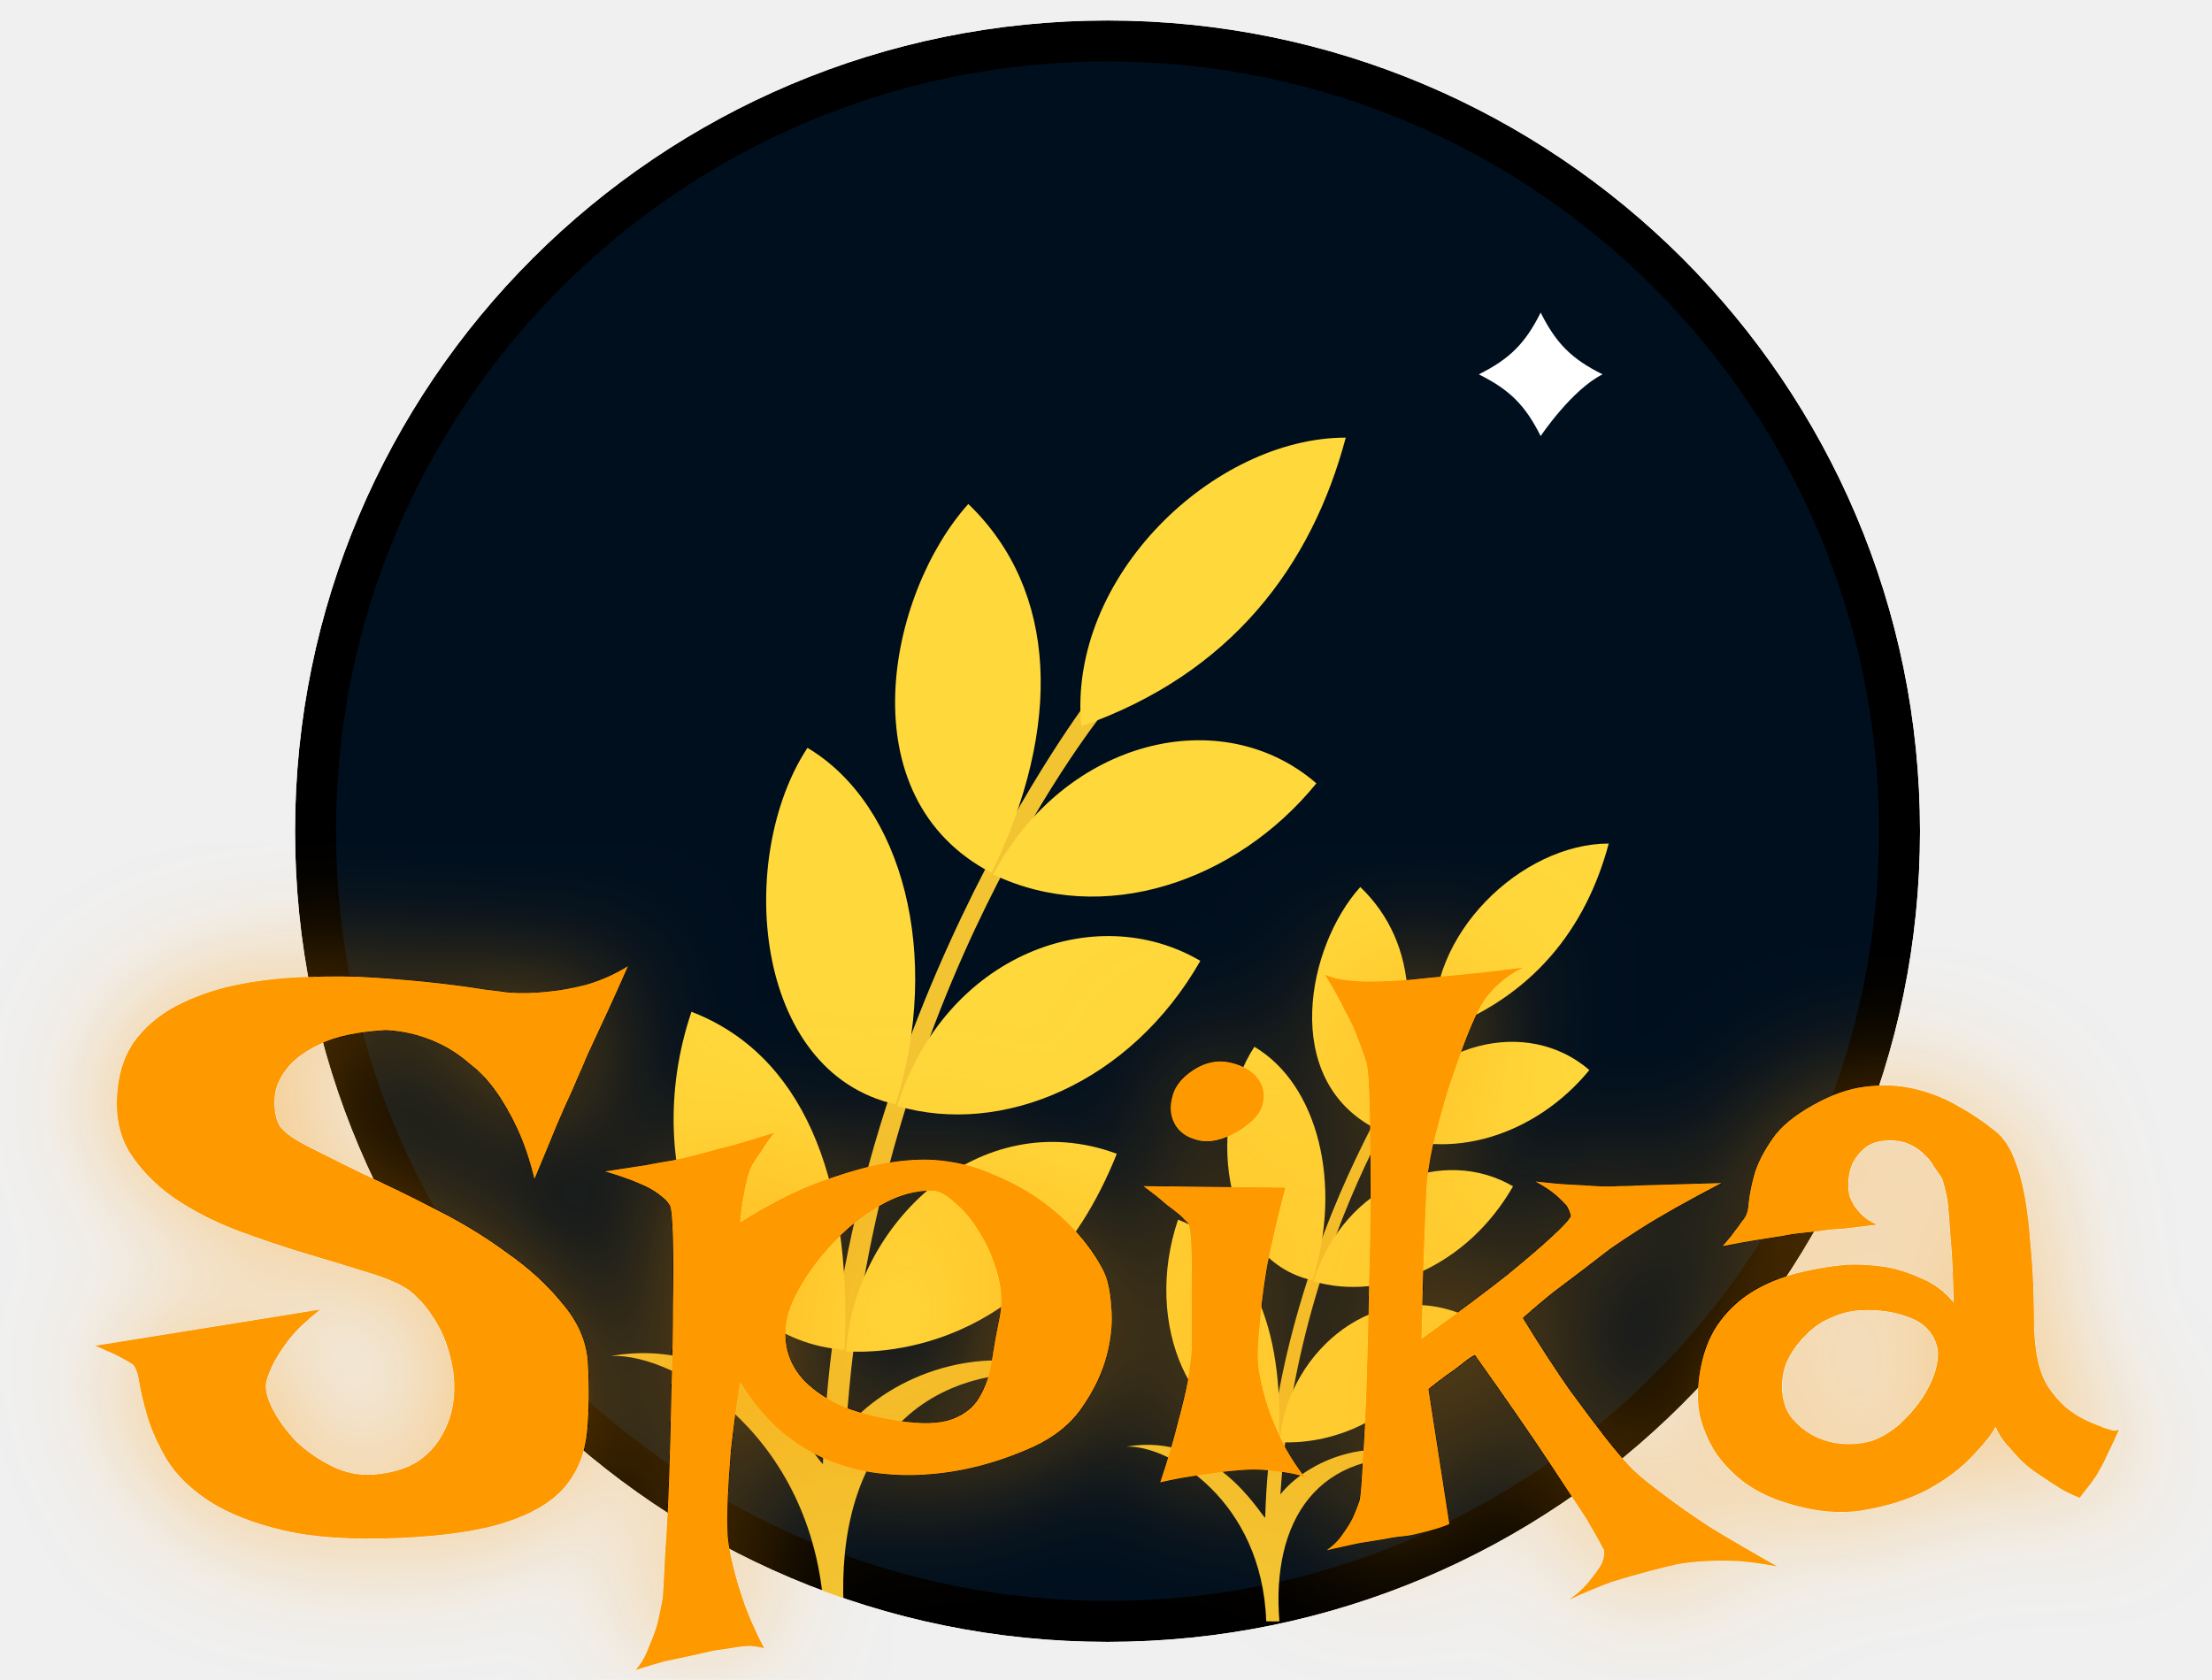
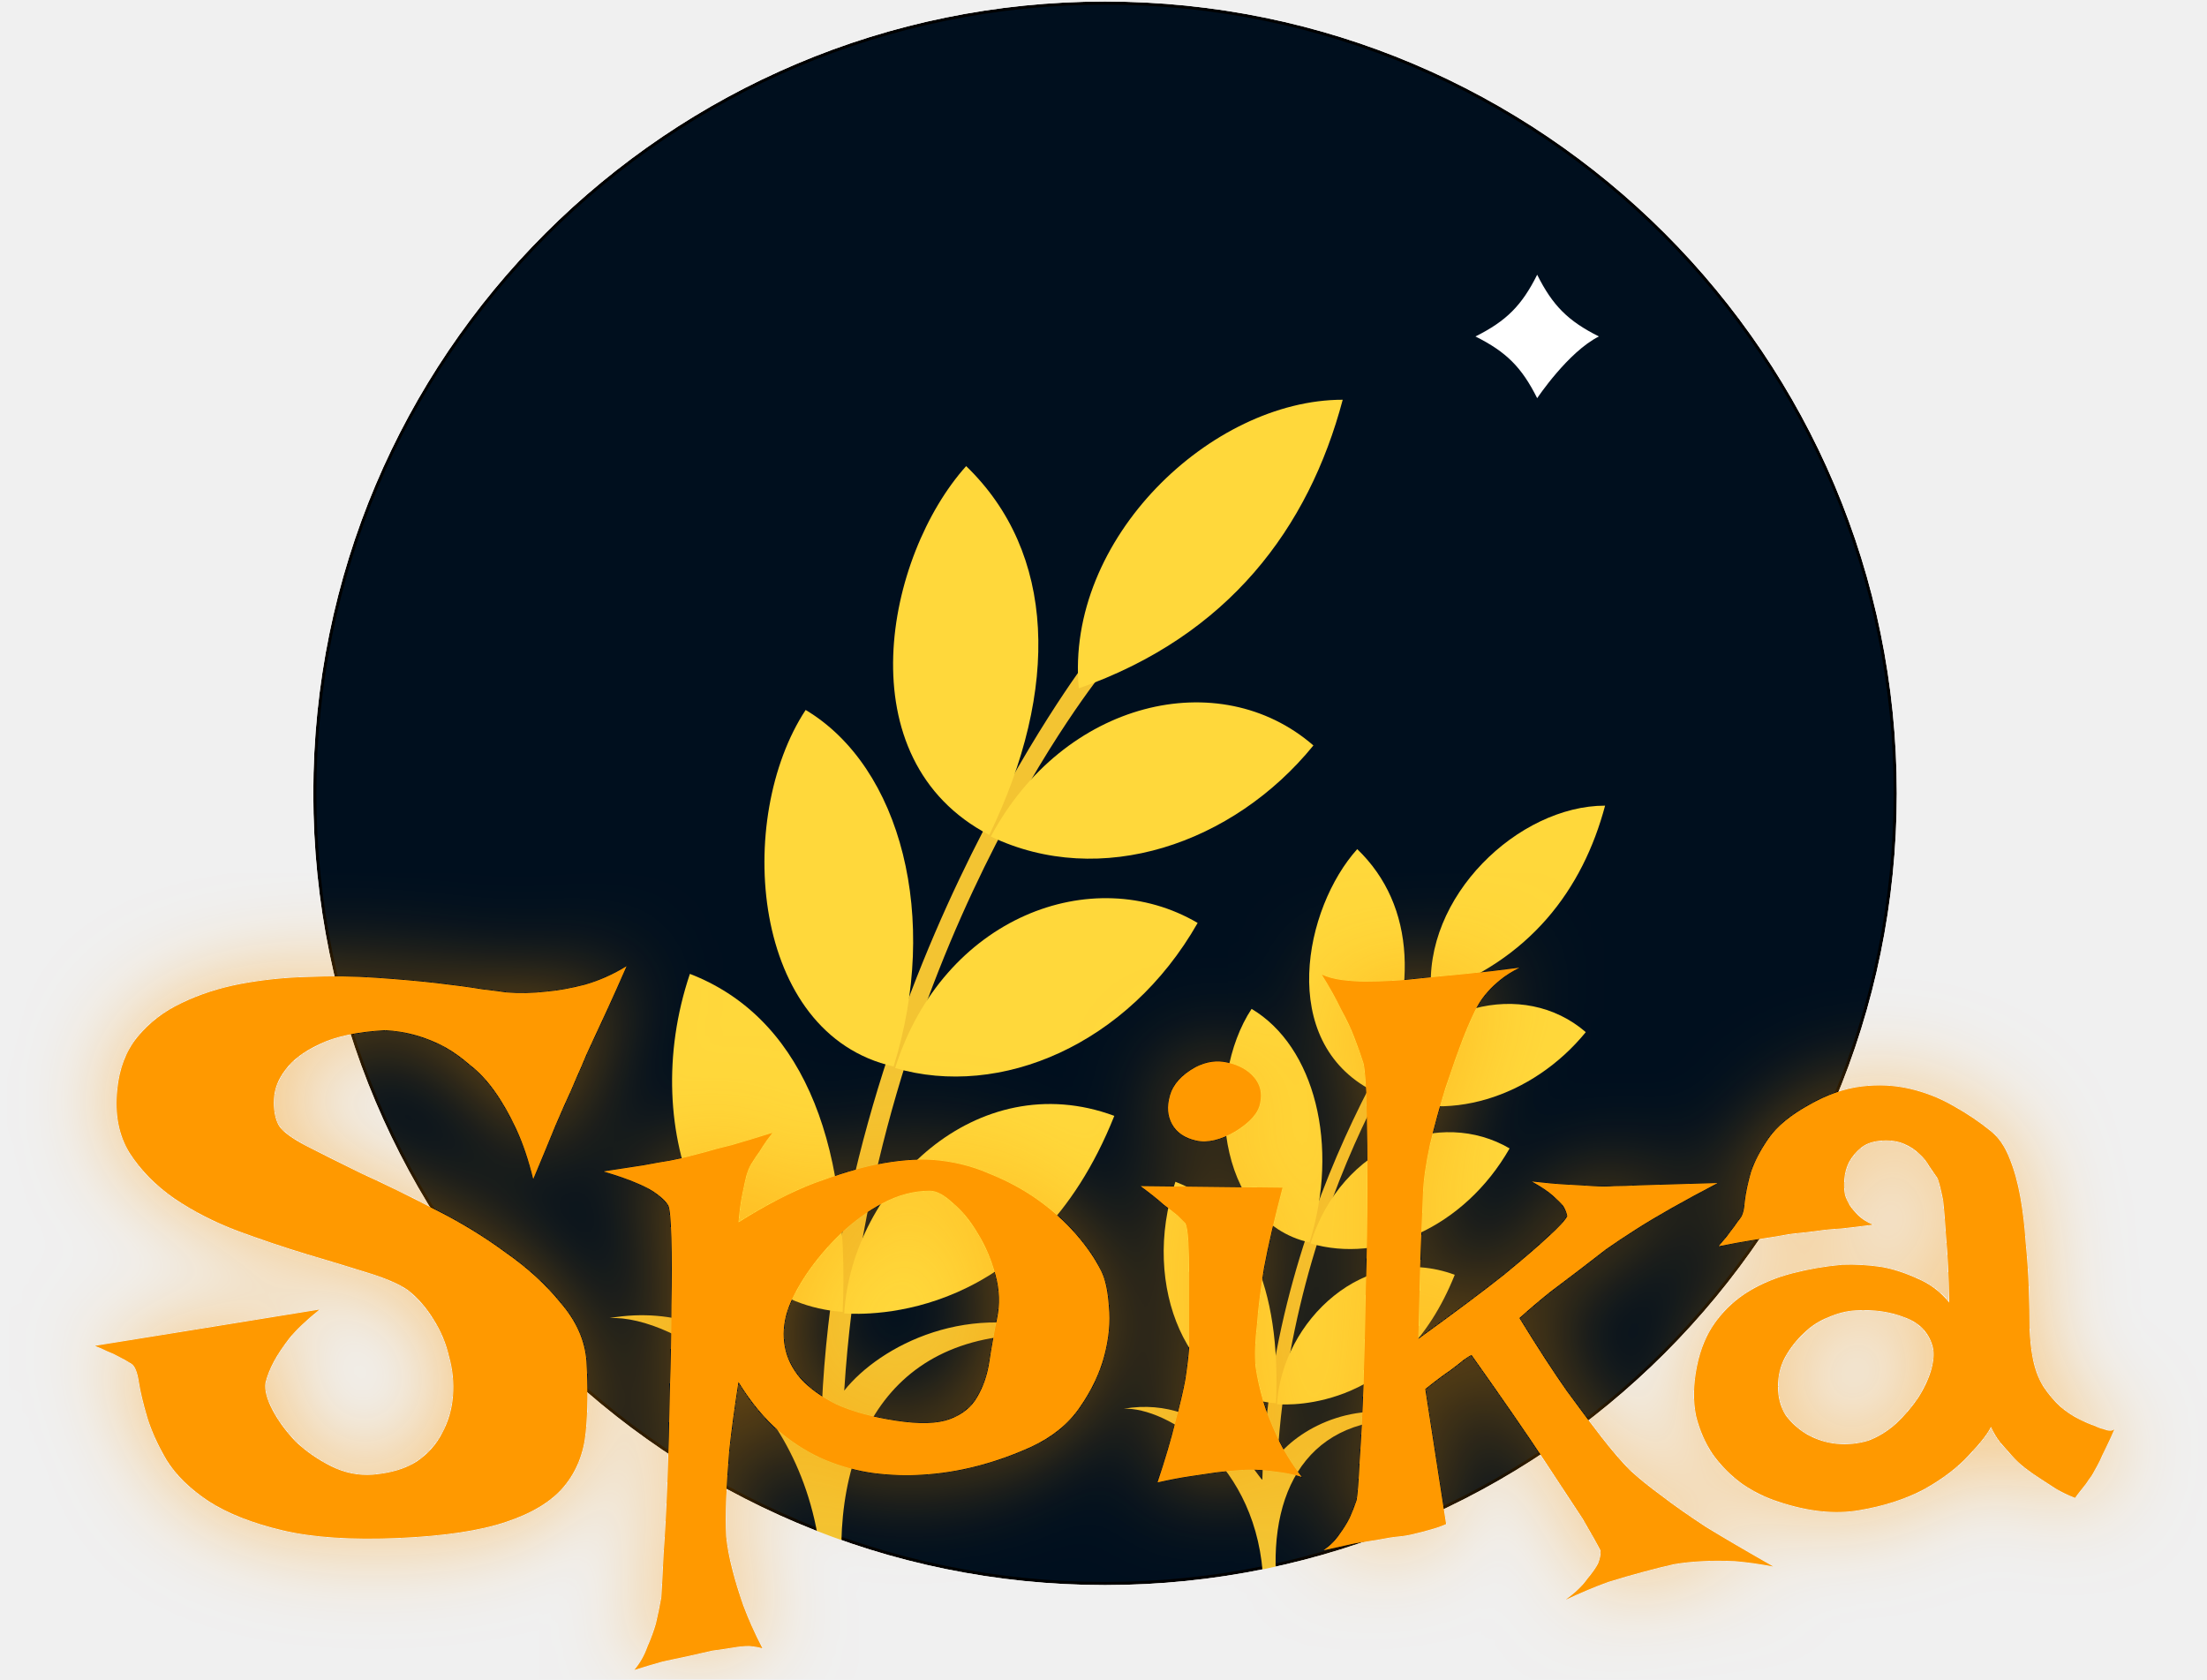
- <svg xmlns="http://www.w3.org/2000/svg" width="54" height="41" viewBox="0 0 54 41" fill="none">
-   <g clip-path="url(#clip0_138_499)">
-     <mask id="mask0_138_499" style="mask-type:alpha" maskUnits="userSpaceOnUse" x="7" y="0" width="40" height="41">
-       <path d="M46.372 20.294C46.372 9.638 37.716 1 27.038 1C16.36 1 7.703 9.638 7.703 20.294C7.703 30.95 16.36 39.588 27.038 39.588C37.716 39.588 46.372 30.95 46.372 20.294Z" fill="#000F1E" stroke="black" />
+ <svg xmlns="http://www.w3.org/2000/svg" width="715" height="544" viewBox="0 0 715 544" fill="none">
+   <g clip-path="url(#clip0_138_167)">
+     <mask id="mask0_138_167" style="mask-type:alpha" maskUnits="userSpaceOnUse" x="101" y="0" width="514" height="514">
+       <path d="M614 257C614 115.615 499.385 1 358 1C216.615 1 102 115.615 102 257C102 398.385 216.615 513 358 513C499.385 513 614 398.385 614 257Z" fill="#000F1E" stroke="black" />
    </mask>
-     <g mask="url(#mask0_138_499)">
-       <path d="M46.372 20.294C46.372 9.638 37.716 1 27.038 1C16.36 1 7.703 9.638 7.703 20.294C7.703 30.95 16.36 39.588 27.038 39.588C37.716 39.588 46.372 30.95 46.372 20.294Z" fill="#000F1E" stroke="black" />
-       <path d="M14.916 33.107C16.502 33.031 19.976 35.104 20.127 39.588C20.128 39.595 20.619 39.601 20.618 39.588C20.316 35.895 22.015 33.107 26.169 33.559C23.752 32.617 21.524 33.785 20.656 34.878C21.336 24.213 27 17.317 27 17.317L26.622 17.016C26.622 17.016 20.392 25.118 20.09 35.745C19.901 35.631 18.201 32.541 14.916 33.107Z" fill="#F3C432" />
-       <path d="M27.264 28.17C25.263 33.182 21.222 33.031 20.656 32.994C20.842 29.904 23.904 26.927 27.264 28.17Z" fill="#FFD83B" />
-       <path d="M16.88 24.703C19.523 25.721 20.812 28.632 20.618 32.956C17.371 32.73 15.558 28.622 16.88 24.703Z" fill="#FFD83B" />
-       <path d="M19.712 18.259C22.053 19.654 22.997 23.346 21.864 26.964C18.352 26.173 17.975 20.897 19.712 18.259Z" fill="#FFD83B" />
-       <path d="M29.303 23.46C27.604 26.437 24.47 27.756 21.902 27.002C23.073 23.309 26.736 21.952 29.303 23.46Z" fill="#FFD83B" />
-       <path d="M23.639 12.305C21.675 14.491 20.656 19.465 24.206 21.312C25.943 17.732 25.829 14.415 23.639 12.305Z" fill="#FFD83B" />
-       <path d="M32.136 19.126C30.172 21.538 26.924 22.631 24.243 21.349C26.018 18.033 29.832 17.129 32.136 19.126Z" fill="#FFD83B" />
-       <path d="M32.853 10.685C29.643 10.685 26.056 14.076 26.396 17.732C30.059 16.45 32.022 13.812 32.853 10.685Z" fill="#FFD83B" />
-       <path d="M27.491 35.321C28.532 35.272 30.812 36.635 30.911 39.583C30.911 39.588 31.234 39.592 31.233 39.583C31.035 37.155 32.15 35.321 34.876 35.619C33.29 34.999 31.828 35.767 31.258 36.486C31.704 29.474 35.421 24.939 35.421 24.939L35.173 24.741C35.173 24.741 31.084 30.068 30.886 37.056C30.762 36.981 29.647 34.95 27.491 35.321Z" fill="#F3C432" />
-       <path d="M35.594 32.051C34.277 35.334 31.618 35.235 31.245 35.211C31.367 33.186 33.382 31.236 35.594 32.051Z" fill="#FFD83B" />
-       <path d="M28.759 29.779C30.499 30.446 31.348 32.353 31.22 35.186C29.082 35.038 27.889 32.347 28.759 29.779Z" fill="#FFD83B" />
-       <path d="M30.623 25.558C32.164 26.471 32.786 28.891 32.04 31.261C29.729 30.742 29.48 27.286 30.623 25.558Z" fill="#FFD83B" />
-       <path d="M36.937 28.965C35.818 30.915 33.755 31.779 32.065 31.285C32.836 28.866 35.246 27.977 36.937 28.965Z" fill="#FFD83B" />
-       <path d="M33.208 21.657C31.916 23.089 31.245 26.348 33.581 27.558C34.724 25.212 34.65 23.04 33.208 21.657Z" fill="#FFD83B" />
-       <path d="M38.8 26.126C37.508 27.706 35.371 28.422 33.606 27.582C34.774 25.41 37.284 24.817 38.8 26.126Z" fill="#FFD83B" />
-       <path d="M39.273 20.596C37.16 20.596 34.799 22.817 35.023 25.212C37.434 24.373 38.726 22.645 39.273 20.596Z" fill="#FFD83B" />
-       <path d="M39.122 9.14C38.366 8.763 37.989 8.386 37.611 7.632C37.234 8.386 36.856 8.763 36.101 9.14C36.856 9.517 37.234 9.893 37.611 10.647C37.611 10.647 38.366 9.517 39.122 9.14Z" fill="white" />
+     <g mask="url(#mask0_138_167)">
+       <path d="M614 257C614 115.615 499.385 1 358 1C216.615 1 102 115.615 102 257C102 398.385 216.615 513 358 513C499.385 513 614 398.385 614 257Z" fill="#000F1E" stroke="black" />
+       <path d="M197.503 427C218.503 426 264.503 453.5 266.503 513C266.506 513.095 273.017 513.172 273.003 513C269.003 464 291.503 427 346.503 433C314.503 420.5 285.003 436 273.503 450.5C282.503 309 357.503 217.5 357.503 217.5L352.503 213.5C352.503 213.5 270.003 321 266.003 462C263.503 460.5 241.003 419.5 197.503 427Z" fill="#F3C432" />
+       <path d="M361.003 361.5C334.503 428 281.003 426 273.503 425.5C275.965 384.5 316.503 345 361.003 361.5Z" fill="#FFD83B" />
+       <path d="M223.503 315.5C258.503 329 275.572 367.632 273.003 425C230.003 422 206.003 367.5 223.503 315.5Z" fill="#FFD83B" />
+       <path d="M261.003 230C292.003 248.5 304.503 297.5 289.503 345.5C243.003 335 238.003 265 261.003 230Z" fill="#FFD83B" />
+       <path d="M388.003 299C365.503 338.5 324.003 356 290.003 346C305.503 297 354.003 279 388.003 299Z" fill="#FFD83B" />
+       <path d="M313.003 151C287.003 180 273.503 246 320.503 270.5C343.503 223 342.003 179 313.003 151Z" fill="#FFD83B" />
+       <path d="M425.503 241.5C399.503 273.5 356.503 288 321.003 271C344.503 227 395.003 215 425.503 241.5Z" fill="#FFD83B" />
+       <path d="M435 129.5C392.5 129.5 345 174.5 349.5 223C398 206 424 171 435 129.5Z" fill="#FFD83B" />
+       <path d="M364 456.385C377.781 455.727 407.969 473.809 409.281 512.933C409.283 512.995 413.556 513.046 413.547 512.933C410.922 480.714 425.688 456.385 461.781 460.33C440.781 452.111 421.422 462.302 413.875 471.837C419.781 378.795 469 318.63 469 318.63L465.719 316C465.719 316 411.578 386.685 408.953 479.398C407.313 478.412 392.547 451.453 364 456.385Z" fill="#F3C432" />
+       <path d="M471.295 412.989C453.853 456.555 418.64 455.245 413.704 454.917C415.324 428.057 442.006 402.18 471.295 412.989Z" fill="#FFD83B" />
+       <path d="M380.795 382.853C403.831 391.698 415.066 417.006 413.375 454.59C385.073 452.624 369.277 416.92 380.795 382.853Z" fill="#FFD83B" />
+       <path d="M405.477 326.84C425.88 338.96 434.108 371.061 424.235 402.507C393.63 395.628 390.339 349.77 405.477 326.84Z" fill="#FFD83B" />
+       <path d="M489.066 372.044C474.257 397.921 446.942 409.386 424.564 402.835C434.766 370.734 466.687 358.941 489.066 372.044Z" fill="#FFD83B" />
+       <path d="M439.702 275.085C422.589 294.084 413.704 337.322 444.638 353.373C459.777 322.254 458.789 293.429 439.702 275.085Z" fill="#FFD83B" />
+       <path d="M513.747 334.374C496.635 355.338 468.333 364.837 444.968 353.7C460.435 324.875 493.673 317.013 513.747 334.374Z" fill="#FFD83B" />
+       <path d="M520 261C492.027 261 460.764 290.481 463.726 322.254C495.647 311.117 512.76 288.188 520 261Z" fill="#FFD83B" />
+       <path d="M518 109C508 104 503 99 498 89C493 99 488 104 478 109C488 114 493 119 498 129C498 129 508 114 518 109Z" fill="white" />
    </g>
-     <g filter="url(#filter0_d_138_499)">
-       <path d="M15.332 23.588C15.155 23.99 14.998 24.342 14.86 24.643C14.721 24.945 14.601 25.202 14.501 25.416C14.387 25.655 14.293 25.868 14.217 26.056C14.155 26.195 14.073 26.383 13.972 26.622C13.871 26.835 13.745 27.118 13.594 27.47C13.456 27.809 13.273 28.248 13.047 28.789C12.934 28.324 12.795 27.916 12.632 27.564C12.468 27.212 12.292 26.904 12.103 26.641C11.914 26.377 11.713 26.163 11.499 26C11.297 25.824 11.096 25.68 10.894 25.567C10.429 25.316 9.938 25.177 9.422 25.152C8.742 25.19 8.207 25.303 7.817 25.491C7.439 25.667 7.162 25.874 6.986 26.113C6.81 26.339 6.715 26.578 6.703 26.829C6.69 27.068 6.722 27.269 6.797 27.432C6.86 27.583 7.08 27.759 7.458 27.96C7.848 28.161 8.314 28.393 8.855 28.657C9.409 28.908 10.001 29.197 10.63 29.523C11.259 29.837 11.838 30.189 12.367 30.579C12.908 30.955 13.362 31.37 13.727 31.822C14.104 32.262 14.312 32.733 14.35 33.235C14.387 33.876 14.381 34.454 14.331 34.969C14.28 35.484 14.104 35.923 13.802 36.288C13.5 36.652 13.028 36.941 12.386 37.154C11.757 37.368 10.882 37.5 9.762 37.55C8.604 37.6 7.653 37.538 6.91 37.362C6.168 37.186 5.564 36.947 5.098 36.646C4.645 36.344 4.305 36.011 4.078 35.647C3.864 35.283 3.707 34.937 3.606 34.611C3.506 34.272 3.436 33.983 3.399 33.744C3.361 33.493 3.298 33.342 3.21 33.292C3.109 33.229 3.008 33.172 2.908 33.122C2.82 33.072 2.725 33.028 2.624 32.99C2.524 32.94 2.423 32.896 2.322 32.858L7.817 31.973C7.502 32.224 7.257 32.456 7.08 32.67C6.917 32.884 6.791 33.072 6.703 33.235C6.602 33.424 6.533 33.6 6.495 33.763C6.47 33.939 6.527 34.159 6.665 34.422C6.803 34.686 6.992 34.944 7.231 35.195C7.483 35.434 7.773 35.635 8.1 35.798C8.427 35.961 8.767 36.03 9.12 36.005C9.56 35.967 9.919 35.861 10.196 35.685C10.473 35.496 10.681 35.264 10.819 34.988C10.97 34.711 11.058 34.41 11.083 34.083C11.108 33.757 11.077 33.436 10.989 33.122C10.913 32.796 10.787 32.494 10.611 32.218C10.435 31.929 10.227 31.69 9.988 31.502C9.774 31.351 9.441 31.207 8.987 31.069C8.547 30.93 8.05 30.78 7.496 30.616C6.955 30.453 6.394 30.265 5.815 30.051C5.249 29.837 4.733 29.574 4.267 29.26C3.814 28.946 3.449 28.575 3.172 28.148C2.908 27.721 2.807 27.206 2.87 26.603C2.92 26.088 3.084 25.661 3.361 25.322C3.65 24.97 4.009 24.694 4.437 24.493C4.878 24.279 5.362 24.122 5.891 24.022C6.432 23.921 6.98 23.865 7.534 23.852C8.1 23.827 8.654 23.833 9.195 23.871C9.749 23.909 10.246 23.953 10.687 24.003C11.127 24.053 11.499 24.103 11.801 24.154C12.115 24.191 12.31 24.216 12.386 24.229C12.713 24.254 13.041 24.248 13.368 24.21C13.657 24.185 13.972 24.128 14.312 24.041C14.664 23.94 15.004 23.789 15.332 23.588ZM14.765 28.6C15.168 28.537 15.495 28.487 15.747 28.45C16.011 28.399 16.225 28.361 16.389 28.336C16.578 28.299 16.722 28.267 16.823 28.242C16.924 28.217 17.069 28.179 17.257 28.129C17.421 28.079 17.635 28.022 17.899 27.96C18.164 27.884 18.497 27.784 18.9 27.658C18.799 27.784 18.718 27.897 18.655 27.997C18.604 28.085 18.554 28.161 18.503 28.223C18.453 28.299 18.409 28.368 18.371 28.431C18.334 28.493 18.296 28.588 18.258 28.713C18.233 28.814 18.201 28.958 18.164 29.147C18.126 29.323 18.094 29.555 18.069 29.844C18.749 29.417 19.372 29.096 19.939 28.883C20.517 28.669 21.021 28.519 21.449 28.431C21.953 28.33 22.406 28.293 22.808 28.318C23.312 28.355 23.778 28.468 24.206 28.657C24.646 28.833 25.043 29.046 25.395 29.297C25.748 29.549 26.056 29.825 26.32 30.126C26.585 30.428 26.792 30.729 26.943 31.031C27.044 31.232 27.107 31.521 27.132 31.898C27.17 32.274 27.132 32.676 27.019 33.103C26.906 33.531 26.704 33.951 26.415 34.366C26.138 34.768 25.741 35.088 25.225 35.327C24.331 35.729 23.444 35.955 22.563 36.005C22.185 36.03 21.795 36.018 21.392 35.967C21.002 35.917 20.606 35.81 20.203 35.647C19.813 35.484 19.435 35.251 19.07 34.95C18.705 34.636 18.371 34.234 18.069 33.744C17.969 34.385 17.893 34.944 17.843 35.421C17.805 35.886 17.78 36.275 17.767 36.589C17.755 36.953 17.755 37.261 17.767 37.512C17.792 37.764 17.843 38.034 17.918 38.323C17.981 38.574 18.069 38.863 18.183 39.189C18.308 39.529 18.466 39.88 18.655 40.245C18.579 40.219 18.472 40.201 18.334 40.188C18.208 40.188 18.076 40.201 17.937 40.226C17.786 40.251 17.616 40.276 17.427 40.301C17.251 40.339 17.056 40.383 16.842 40.433C16.666 40.471 16.458 40.515 16.219 40.565C15.992 40.628 15.759 40.697 15.52 40.772C15.659 40.609 15.766 40.42 15.841 40.207C15.929 40.006 15.999 39.817 16.049 39.642C16.099 39.428 16.143 39.215 16.181 39.001C16.194 38.812 16.213 38.455 16.238 37.927C16.276 37.412 16.307 36.815 16.332 36.137C16.357 35.446 16.376 34.724 16.389 33.97C16.414 33.217 16.427 32.519 16.427 31.879C16.439 31.226 16.439 30.673 16.427 30.221C16.414 29.768 16.389 29.505 16.351 29.429C16.301 29.341 16.206 29.247 16.068 29.147C15.955 29.059 15.791 28.971 15.577 28.883C15.376 28.795 15.105 28.701 14.765 28.6ZM19.259 32.029C19.171 32.318 19.152 32.601 19.202 32.877C19.253 33.154 19.378 33.411 19.58 33.65C19.794 33.889 20.09 34.102 20.467 34.291C20.857 34.466 21.342 34.598 21.921 34.686C22.5 34.774 22.941 34.761 23.243 34.648C23.545 34.535 23.765 34.36 23.904 34.121C24.055 33.87 24.155 33.581 24.206 33.254C24.256 32.915 24.319 32.563 24.394 32.199C24.47 31.847 24.457 31.489 24.357 31.125C24.256 30.748 24.111 30.409 23.922 30.108C23.746 29.806 23.545 29.561 23.318 29.373C23.104 29.172 22.915 29.071 22.752 29.071C22.361 29.071 21.978 29.172 21.6 29.373C21.222 29.574 20.876 29.825 20.561 30.126C20.247 30.428 19.97 30.754 19.731 31.106C19.504 31.445 19.347 31.753 19.259 32.029ZM27.906 28.958L31.38 28.996C31.179 29.762 31.028 30.415 30.927 30.955C30.839 31.496 30.782 31.948 30.757 32.312C30.707 32.727 30.694 33.078 30.72 33.367C30.757 33.631 30.82 33.914 30.908 34.215C30.984 34.466 31.097 34.755 31.248 35.082C31.399 35.408 31.601 35.735 31.852 36.062C31.701 36.011 31.538 35.974 31.361 35.949C31.185 35.923 31.022 35.905 30.871 35.892C30.694 35.879 30.518 35.879 30.342 35.892C30.166 35.905 29.971 35.923 29.757 35.949C29.581 35.974 29.366 36.005 29.115 36.043C28.863 36.08 28.599 36.131 28.322 36.194C28.511 35.628 28.655 35.138 28.756 34.724C28.869 34.309 28.951 33.964 29.001 33.688C29.052 33.361 29.083 33.097 29.096 32.896C29.096 32.645 29.096 32.362 29.096 32.048C29.096 31.722 29.096 31.408 29.096 31.106C29.096 30.805 29.09 30.541 29.077 30.315C29.064 30.076 29.039 29.925 29.001 29.863L28.813 29.674C28.737 29.611 28.624 29.523 28.473 29.41C28.334 29.285 28.145 29.134 27.906 28.958ZM29.247 26.056C29.511 25.918 29.776 25.881 30.04 25.944C30.317 26.006 30.531 26.126 30.682 26.302C30.833 26.477 30.883 26.685 30.833 26.923C30.795 27.162 30.594 27.394 30.229 27.62C29.864 27.834 29.543 27.909 29.266 27.846C28.989 27.784 28.794 27.652 28.68 27.451C28.567 27.25 28.548 27.017 28.624 26.754C28.699 26.477 28.907 26.245 29.247 26.056ZM32.343 23.796C32.482 23.858 32.645 23.902 32.834 23.927C33.036 23.953 33.224 23.965 33.401 23.965C33.615 23.965 33.835 23.959 34.062 23.946C34.288 23.934 34.565 23.909 34.892 23.871C35.157 23.846 35.484 23.814 35.874 23.777C36.264 23.739 36.699 23.689 37.177 23.626C37.001 23.714 36.85 23.808 36.724 23.909C36.598 24.009 36.491 24.11 36.403 24.21C36.302 24.323 36.22 24.436 36.157 24.549C36.069 24.7 35.95 24.964 35.799 25.341C35.66 25.705 35.515 26.113 35.364 26.565C35.226 27.017 35.1 27.476 34.987 27.941C34.886 28.405 34.829 28.801 34.817 29.128C34.804 29.404 34.792 29.718 34.779 30.07C34.766 30.371 34.754 30.742 34.741 31.181C34.729 31.621 34.716 32.124 34.703 32.689C35.61 32.036 36.308 31.514 36.799 31.125C37.29 30.723 37.649 30.415 37.876 30.202C38.14 29.963 38.297 29.794 38.348 29.693C38.335 29.618 38.303 29.536 38.253 29.448C38.19 29.373 38.102 29.285 37.989 29.184C37.876 29.084 37.706 28.971 37.479 28.845C37.806 28.883 38.09 28.908 38.329 28.921C38.58 28.933 38.794 28.946 38.971 28.958C39.172 28.971 39.348 28.971 39.499 28.958C39.663 28.958 39.864 28.952 40.103 28.939C40.519 28.927 41.161 28.908 42.029 28.883C41.186 29.323 40.519 29.699 40.028 30.013C39.751 30.189 39.506 30.352 39.292 30.503C39.078 30.667 38.857 30.836 38.631 31.012C38.429 31.163 38.197 31.338 37.932 31.54C37.681 31.741 37.429 31.954 37.177 32.18C37.617 32.896 38.001 33.486 38.329 33.951C38.669 34.416 38.952 34.793 39.178 35.082C39.443 35.421 39.675 35.691 39.877 35.892C40.078 36.08 40.343 36.294 40.67 36.533C40.947 36.746 41.306 36.997 41.746 37.286C42.199 37.563 42.747 37.883 43.389 38.247C43.062 38.184 42.747 38.141 42.445 38.115C42.143 38.103 41.885 38.103 41.671 38.115C41.406 38.128 41.167 38.153 40.953 38.191C40.727 38.241 40.475 38.304 40.198 38.379C39.959 38.442 39.675 38.524 39.348 38.624C39.034 38.737 38.687 38.882 38.31 39.057C38.549 38.882 38.725 38.712 38.839 38.549C38.964 38.398 39.052 38.272 39.103 38.172C39.153 38.046 39.172 37.94 39.16 37.852C39.096 37.726 38.952 37.468 38.725 37.079C38.511 36.752 38.197 36.275 37.781 35.647C37.366 35.019 36.774 34.165 36.006 33.085C35.968 33.097 35.906 33.135 35.818 33.198C35.742 33.26 35.629 33.348 35.478 33.461C35.327 33.562 35.125 33.713 34.873 33.914L35.383 37.211C35.27 37.261 35.144 37.305 35.006 37.343C34.88 37.38 34.76 37.412 34.647 37.437C34.508 37.475 34.37 37.5 34.231 37.512C34.093 37.525 33.929 37.55 33.741 37.588C33.577 37.613 33.382 37.644 33.155 37.682C32.929 37.732 32.671 37.789 32.381 37.852C32.545 37.739 32.677 37.607 32.778 37.456C32.878 37.318 32.96 37.186 33.023 37.06C33.086 36.922 33.143 36.778 33.193 36.627C33.218 36.501 33.243 36.175 33.269 35.647C33.306 35.12 33.338 34.492 33.363 33.763C33.388 33.022 33.407 32.23 33.42 31.389C33.445 30.547 33.457 29.756 33.457 29.015C33.457 28.261 33.451 27.608 33.438 27.055C33.426 26.49 33.401 26.126 33.363 25.962C33.3 25.761 33.224 25.548 33.136 25.322C33.061 25.121 32.954 24.895 32.815 24.643C32.69 24.38 32.532 24.097 32.343 23.796ZM42.577 29.75C42.64 29.674 42.678 29.536 42.69 29.335C42.715 29.122 42.766 28.883 42.841 28.619C42.929 28.355 43.074 28.079 43.276 27.79C43.477 27.501 43.804 27.231 44.257 26.98C44.698 26.729 45.126 26.578 45.541 26.528C45.957 26.477 46.353 26.496 46.731 26.584C47.108 26.672 47.461 26.81 47.788 26.999C48.128 27.187 48.436 27.394 48.713 27.62C48.902 27.771 49.053 27.991 49.166 28.28C49.28 28.556 49.368 28.87 49.431 29.222C49.494 29.574 49.538 29.944 49.563 30.334C49.601 30.71 49.626 31.081 49.639 31.445C49.651 31.797 49.657 32.124 49.657 32.425C49.67 32.714 49.695 32.953 49.733 33.141C49.783 33.417 49.871 33.656 49.997 33.857C50.123 34.045 50.262 34.209 50.413 34.347C50.564 34.473 50.715 34.573 50.866 34.648C51.017 34.724 51.149 34.78 51.262 34.818C51.338 34.856 51.407 34.881 51.47 34.893C51.596 34.944 51.684 34.944 51.734 34.893C51.659 35.069 51.59 35.22 51.527 35.346C51.464 35.471 51.413 35.578 51.376 35.666C51.325 35.766 51.281 35.848 51.243 35.911C51.206 35.986 51.162 36.055 51.111 36.118C51.073 36.181 51.023 36.25 50.96 36.325C50.897 36.401 50.834 36.482 50.771 36.57C50.608 36.508 50.45 36.432 50.299 36.344C50.161 36.256 50.035 36.175 49.922 36.099C49.783 36.011 49.657 35.923 49.544 35.836C49.431 35.748 49.324 35.647 49.223 35.534C49.135 35.434 49.041 35.327 48.94 35.214C48.852 35.101 48.776 34.975 48.713 34.837C48.638 35 48.455 35.233 48.166 35.534C47.889 35.836 47.524 36.112 47.071 36.363C46.617 36.602 46.089 36.771 45.485 36.872C44.893 36.972 44.239 36.903 43.521 36.664C43.206 36.564 42.91 36.42 42.634 36.231C42.357 36.03 42.117 35.792 41.916 35.515C41.727 35.239 41.589 34.925 41.501 34.573C41.425 34.209 41.431 33.807 41.52 33.367C41.608 32.928 41.765 32.557 41.992 32.255C42.218 31.954 42.489 31.709 42.803 31.521C43.118 31.332 43.471 31.188 43.861 31.087C44.251 30.987 44.654 30.918 45.069 30.88C45.397 30.867 45.724 30.886 46.051 30.937C46.328 30.987 46.617 31.081 46.92 31.219C47.222 31.345 47.48 31.54 47.694 31.803C47.681 31.138 47.656 30.61 47.618 30.221C47.593 29.819 47.568 29.511 47.543 29.297C47.492 29.046 47.448 28.87 47.41 28.77C47.348 28.682 47.278 28.581 47.203 28.468C47.14 28.355 47.058 28.255 46.957 28.167C46.857 28.066 46.731 27.985 46.58 27.922C46.429 27.859 46.252 27.834 46.051 27.846C45.837 27.859 45.667 27.916 45.541 28.016C45.415 28.117 45.315 28.236 45.239 28.374C45.176 28.5 45.139 28.638 45.126 28.789C45.113 28.939 45.12 29.071 45.145 29.184C45.17 29.26 45.208 29.341 45.258 29.429C45.308 29.505 45.378 29.586 45.466 29.674C45.554 29.762 45.673 29.837 45.825 29.9C45.535 29.938 45.277 29.969 45.05 29.994C44.824 30.007 44.629 30.026 44.465 30.051C44.276 30.076 44.113 30.095 43.974 30.108C43.836 30.12 43.672 30.145 43.483 30.183C43.32 30.208 43.118 30.239 42.879 30.277C42.64 30.315 42.363 30.365 42.048 30.428C42.124 30.34 42.193 30.258 42.256 30.183C42.319 30.095 42.376 30.02 42.426 29.957C42.476 29.881 42.527 29.812 42.577 29.75ZM45.409 31.992C45.182 32.004 44.956 32.061 44.729 32.161C44.503 32.249 44.301 32.381 44.125 32.557C43.949 32.72 43.798 32.915 43.672 33.141C43.559 33.355 43.502 33.593 43.502 33.857C43.502 34.121 43.565 34.353 43.691 34.554C43.829 34.743 44.006 34.9 44.22 35.025C44.446 35.151 44.685 35.226 44.937 35.251C45.201 35.276 45.459 35.251 45.711 35.176C45.95 35.088 46.177 34.95 46.391 34.761C46.605 34.56 46.787 34.347 46.938 34.121C47.09 33.882 47.197 33.65 47.26 33.424C47.322 33.185 47.329 32.99 47.278 32.84C47.178 32.513 46.951 32.287 46.599 32.161C46.246 32.023 45.85 31.967 45.409 31.992Z" fill="#FF9900" />
+     <g filter="url(#filter0_d_138_167)">
+       <path d="M203 313C200.667 318.333 198.583 323 196.75 327C194.917 331 193.333 334.417 192 337.25C190.5 340.417 189.25 343.25 188.25 345.75C187.417 347.583 186.333 350.083 185 353.25C183.667 356.083 182 359.833 180 364.5C178.167 369 175.75 374.833 172.75 382C171.25 375.833 169.417 370.417 167.25 365.75C165.083 361.083 162.75 357 160.25 353.5C157.75 350 155.083 347.167 152.25 345C149.583 342.667 146.917 340.75 144.25 339.25C138.083 335.917 131.583 334.083 124.75 333.75C115.75 334.25 108.667 335.75 103.5 338.25C98.5 340.583 94.833 343.333 92.5 346.5C90.167 349.5 88.917 352.667 88.75 356C88.583 359.167 89 361.833 90 364C90.833 366 93.75 368.333 98.75 371C103.917 373.667 110.083 376.75 117.25 380.25C124.583 383.583 132.417 387.417 140.75 391.75C149.083 395.917 156.75 400.583 163.75 405.75C170.917 410.75 176.917 416.25 181.75 422.25C186.75 428.083 189.5 434.333 190 441C190.5 449.5 190.417 457.167 189.75 464C189.083 470.833 186.75 476.667 182.75 481.5C178.75 486.333 172.5 490.167 164 493C155.667 495.833 144.083 497.583 129.25 498.25C113.917 498.917 101.333 498.083 91.5 495.75C81.667 493.417 73.667 490.25 67.5 486.25C61.5 482.25 57 477.833 54 473C51.167 468.167 49.083 463.583 47.75 459.25C46.417 454.75 45.5 450.917 45 447.75C44.5 444.417 43.667 442.417 42.5 441.75C41.167 440.917 39.833 440.167 38.5 439.5C37.333 438.833 36.083 438.25 34.75 437.75C33.417 437.083 32.083 436.5 30.75 436L103.5 424.25C99.333 427.583 96.083 430.667 93.75 433.5C91.583 436.333 89.917 438.833 88.75 441C87.417 443.5 86.5 445.833 86 448C85.667 450.333 86.417 453.25 88.25 456.75C90.083 460.25 92.583 463.667 95.75 467C99.083 470.167 102.917 472.833 107.25 475C111.583 477.167 116.083 478.083 120.75 477.75C126.583 477.25 131.333 475.833 135 473.5C138.667 471 141.417 467.917 143.25 464.25C145.25 460.583 146.417 456.583 146.75 452.25C147.083 447.917 146.667 443.667 145.5 439.5C144.5 435.167 142.833 431.167 140.5 427.5C138.167 423.667 135.417 420.5 132.25 418C129.417 416 125 414.083 119 412.25C113.167 410.417 106.583 408.417 99.25 406.25C92.083 404.083 84.667 401.583 77 398.75C69.5 395.917 62.667 392.417 56.5 388.25C50.5 384.083 45.667 379.167 42 373.5C38.5 367.833 37.167 361 38 353C38.667 346.167 40.833 340.5 44.5 336C48.333 331.333 53.083 327.667 58.75 325C64.583 322.167 71 320.083 78 318.75C85.167 317.417 92.417 316.667 99.75 316.5C107.25 316.167 114.583 316.25 121.75 316.75C129.083 317.25 135.667 317.833 141.5 318.5C147.333 319.167 152.25 319.833 156.25 320.5C160.417 321 163 321.333 164 321.5C168.333 321.833 172.667 321.75 177 321.25C180.833 320.917 185 320.167 189.5 319C194.167 317.667 198.667 315.667 203 313ZM195.5 379.5C200.833 378.667 205.167 378 208.5 377.5C212 376.833 214.833 376.333 217 376C219.5 375.5 221.417 375.083 222.75 374.75C224.083 374.417 226 373.917 228.5 373.25C230.667 372.583 233.5 371.833 237 371C240.5 370 244.917 368.667 250.25 367C248.917 368.667 247.833 370.167 247 371.5C246.333 372.667 245.667 373.667 245 374.5C244.333 375.5 243.75 376.417 243.25 377.25C242.75 378.083 242.25 379.333 241.75 381C241.417 382.333 241 384.25 240.5 386.75C240 389.083 239.583 392.167 239.25 396C248.25 390.333 256.5 386.083 264 383.25C271.667 380.417 278.333 378.417 284 377.25C290.667 375.917 296.667 375.417 302 375.75C308.667 376.25 314.833 377.75 320.5 380.25C326.333 382.583 331.583 385.417 336.25 388.75C340.917 392.083 345 395.75 348.5 399.75C352 403.75 354.75 407.75 356.75 411.75C358.083 414.417 358.917 418.25 359.25 423.25C359.75 428.25 359.25 433.583 357.75 439.25C356.25 444.917 353.583 450.5 349.75 456C346.083 461.333 340.833 465.583 334 468.75C322.167 474.083 310.417 477.083 298.75 477.75C293.75 478.083 288.583 477.917 283.25 477.25C278.083 476.583 272.833 475.167 267.5 473C262.333 470.833 257.333 467.75 252.5 463.75C247.667 459.583 243.25 454.25 239.25 447.75C237.917 456.25 236.917 463.667 236.25 470C235.75 476.167 235.417 481.333 235.25 485.5C235.083 490.333 235.083 494.417 235.25 497.75C235.583 501.083 236.25 504.667 237.25 508.5C238.083 511.833 239.25 515.667 240.75 520C242.417 524.5 244.5 529.167 247 534C246 533.667 244.583 533.417 242.75 533.25C241.083 533.25 239.333 533.417 237.5 533.75C235.5 534.083 233.25 534.417 230.75 534.75C228.417 535.25 225.833 535.833 223 536.5C220.667 537 217.917 537.583 214.75 538.25C211.75 539.083 208.667 540 205.5 541C207.333 538.833 208.75 536.333 209.75 533.5C210.917 530.833 211.833 528.333 212.5 526C213.167 523.167 213.75 520.333 214.25 517.5C214.417 515 214.667 510.25 215 503.25C215.5 496.417 215.917 488.5 216.25 479.5C216.583 470.333 216.833 460.75 217 450.75C217.333 440.75 217.5 431.5 217.5 423C217.667 414.333 217.667 407 217.5 401C217.333 395 217 391.5 216.5 390.5C215.833 389.333 214.583 388.083 212.75 386.75C211.25 385.583 209.083 384.417 206.25 383.25C203.583 382.083 200 380.833 195.5 379.5ZM255 425C253.833 428.833 253.583 432.583 254.25 436.25C254.917 439.917 256.583 443.333 259.25 446.5C262.083 449.667 266 452.5 271 455C276.167 457.333 282.583 459.083 290.25 460.25C297.917 461.417 303.75 461.25 307.75 459.75C311.75 458.25 314.667 455.917 316.5 452.75C318.5 449.417 319.833 445.583 320.5 441.25C321.167 436.75 322 432.083 323 427.25C324 422.583 323.833 417.833 322.5 413C321.167 408 319.25 403.5 316.75 399.5C314.417 395.5 311.75 392.25 308.75 389.75C305.917 387.083 303.417 385.75 301.25 385.75C296.083 385.75 291 387.083 286 389.75C281 392.417 276.417 395.75 272.25 399.75C268.083 403.75 264.417 408.083 261.25 412.75C258.25 417.25 256.167 421.333 255 425ZM369.5 384.25L415.5 384.75C412.833 394.917 410.833 403.583 409.5 410.75C408.333 417.917 407.583 423.917 407.25 428.75C406.583 434.25 406.417 438.917 406.75 442.75C407.25 446.25 408.083 450 409.25 454C410.25 457.333 411.75 461.167 413.75 465.5C415.75 469.833 418.417 474.167 421.75 478.5C419.75 477.833 417.583 477.333 415.25 477C412.917 476.667 410.75 476.417 408.75 476.25C406.417 476.083 404.083 476.083 401.75 476.25C399.417 476.417 396.833 476.667 394 477C391.667 477.333 388.833 477.75 385.5 478.25C382.167 478.75 378.667 479.417 375 480.25C377.5 472.75 379.417 466.25 380.75 460.75C382.25 455.25 383.333 450.667 384 447C384.667 442.667 385.083 439.167 385.25 436.5C385.25 433.167 385.25 429.417 385.25 425.25C385.25 420.917 385.25 416.75 385.25 412.75C385.25 408.75 385.167 405.25 385 402.25C384.833 399.083 384.5 397.083 384 396.25L381.5 393.75C380.5 392.917 379 391.75 377 390.25C375.167 388.583 372.667 386.583 369.5 384.25ZM387.25 345.75C390.75 343.917 394.25 343.417 397.75 344.25C401.417 345.083 404.25 346.667 406.25 349C408.25 351.333 408.917 354.083 408.25 357.25C407.75 360.417 405.083 363.5 400.25 366.5C395.417 369.333 391.167 370.333 387.5 369.5C383.833 368.667 381.25 366.917 379.75 364.25C378.25 361.583 378 358.5 379 355C380 351.333 382.75 348.25 387.25 345.75ZM428.25 315.75C430.083 316.583 432.25 317.167 434.75 317.5C437.417 317.833 439.917 318 442.25 318C445.083 318 448 317.917 451 317.75C454 317.583 457.667 317.25 462 316.75C465.5 316.417 469.833 316 475 315.5C480.167 315 485.917 314.333 492.25 313.5C489.917 314.667 487.917 315.917 486.25 317.25C484.583 318.583 483.167 319.917 482 321.25C480.667 322.75 479.583 324.25 478.75 325.75C477.583 327.75 476 331.25 474 336.25C472.167 341.083 470.25 346.5 468.25 352.5C466.417 358.5 464.75 364.583 463.25 370.75C461.917 376.917 461.167 382.167 461 386.5C460.833 390.167 460.667 394.333 460.5 399C460.333 403 460.167 407.917 460 413.75C459.833 419.583 459.667 426.25 459.5 433.75C471.5 425.083 480.75 418.167 487.25 413C493.75 407.667 498.5 403.583 501.5 400.75C505 397.583 507.083 395.333 507.75 394C507.583 393 507.167 391.917 506.5 390.75C505.667 389.75 504.5 388.583 503 387.25C501.5 385.917 499.25 384.417 496.25 382.75C500.583 383.25 504.333 383.583 507.5 383.75C510.833 383.917 513.667 384.083 516 384.25C518.667 384.417 521 384.417 523 384.25C525.167 384.25 527.833 384.167 531 384C536.5 383.833 545 383.583 556.5 383.25C545.333 389.083 536.5 394.083 530 398.25C526.333 400.583 523.083 402.75 520.25 404.75C517.417 406.917 514.5 409.167 511.5 411.5C508.833 413.5 505.75 415.833 502.25 418.5C498.917 421.167 495.583 424 492.25 427C498.083 436.5 503.167 444.333 507.5 450.5C512 456.667 515.75 461.667 518.75 465.5C522.25 470 525.333 473.583 528 476.25C530.667 478.75 534.167 481.583 538.5 484.75C542.167 487.583 546.917 490.917 552.75 494.75C558.75 498.417 566 502.667 574.5 507.5C570.167 506.667 566 506.083 562 505.75C558 505.583 554.583 505.583 551.75 505.75C548.25 505.917 545.083 506.25 542.25 506.75C539.25 507.417 535.917 508.25 532.25 509.25C529.083 510.083 525.333 511.167 521 512.5C516.833 514 512.25 515.917 507.25 518.25C510.417 515.917 512.75 513.667 514.25 511.5C515.917 509.5 517.083 507.833 517.75 506.5C518.417 504.833 518.667 503.417 518.5 502.25C517.667 500.583 515.75 497.167 512.75 492C509.917 487.667 505.75 481.333 500.25 473C494.75 464.667 486.917 453.333 476.75 439C476.25 439.167 475.417 439.667 474.25 440.5C473.25 441.333 471.75 442.5 469.75 444C467.75 445.333 465.083 447.333 461.75 450L468.5 493.75C467 494.417 465.333 495 463.5 495.5C461.833 496 460.25 496.417 458.75 496.75C456.917 497.25 455.083 497.583 453.25 497.75C451.417 497.917 449.25 498.25 446.75 498.75C444.583 499.083 442 499.5 439 500C436 500.667 432.583 501.417 428.75 502.25C430.917 500.75 432.667 499 434 497C435.333 495.167 436.417 493.417 437.25 491.75C438.083 489.917 438.833 488 439.5 486C439.833 484.333 440.167 480 440.5 473C441 466 441.417 457.667 441.75 448C442.083 438.167 442.333 427.667 442.5 416.5C442.833 405.333 443 394.833 443 385C443 375 442.917 366.333 442.75 359C442.583 351.5 442.25 346.667 441.75 344.5C440.917 341.833 439.917 339 438.75 336C437.75 333.333 436.333 330.333 434.5 327C432.833 323.5 430.75 319.75 428.25 315.75ZM563.75 394.75C564.583 393.75 565.083 391.917 565.25 389.25C565.583 386.417 566.25 383.25 567.25 379.75C568.417 376.25 570.333 372.583 573 368.75C575.667 364.917 580 361.333 586 358C591.833 354.667 597.5 352.667 603 352C608.5 351.333 613.75 351.583 618.75 352.75C623.75 353.917 628.417 355.75 632.75 358.25C637.25 360.75 641.333 363.5 645 366.5C647.5 368.5 649.5 371.417 651 375.25C652.5 378.917 653.667 383.083 654.5 387.75C655.333 392.417 655.917 397.333 656.25 402.5C656.75 407.5 657.083 412.417 657.25 417.25C657.417 421.917 657.5 426.25 657.5 430.25C657.667 434.083 658 437.25 658.5 439.75C659.167 443.417 660.333 446.583 662 449.25C663.667 451.75 665.5 453.917 667.5 455.75C669.5 457.417 671.5 458.75 673.5 459.75C675.5 460.75 677.25 461.5 678.75 462C679.75 462.5 680.667 462.833 681.5 463C683.167 463.667 684.333 463.667 685 463C684 465.333 683.083 467.333 682.25 469C681.417 470.667 680.75 472.083 680.25 473.25C679.583 474.583 679 475.667 678.5 476.5C678 477.5 677.417 478.417 676.75 479.25C676.25 480.083 675.583 481 674.75 482C673.917 483 673.083 484.083 672.25 485.25C670.083 484.417 668 483.417 666 482.25C664.167 481.083 662.5 480 661 479C659.167 477.833 657.5 476.667 656 475.5C654.5 474.333 653.083 473 651.75 471.5C650.583 470.167 649.333 468.75 648 467.25C646.833 465.75 645.833 464.083 645 462.25C644 464.417 641.583 467.5 637.75 471.5C634.083 475.5 629.25 479.167 623.25 482.5C617.25 485.667 610.25 487.917 602.25 489.25C594.417 490.583 585.75 489.667 576.25 486.5C572.083 485.167 568.167 483.25 564.5 480.75C560.833 478.083 557.667 474.917 555 471.25C552.5 467.583 550.667 463.417 549.5 458.75C548.5 453.917 548.583 448.583 549.75 442.75C550.917 436.917 553 432 556 428C559 424 562.583 420.75 566.75 418.25C570.917 415.75 575.583 413.833 580.75 412.5C585.917 411.167 591.25 410.25 596.75 409.75C601.083 409.583 605.417 409.833 609.75 410.5C613.417 411.167 617.25 412.417 621.25 414.25C625.25 415.917 628.667 418.5 631.5 422C631.333 413.167 631 406.167 630.5 401C630.167 395.667 629.833 391.583 629.5 388.75C628.833 385.417 628.25 383.083 627.75 381.75C626.917 380.583 626 379.25 625 377.75C624.167 376.25 623.083 374.917 621.75 373.75C620.417 372.417 618.75 371.333 616.75 370.5C614.75 369.667 612.417 369.333 609.75 369.5C606.917 369.667 604.667 370.417 603 371.75C601.333 373.083 600 374.667 599 376.5C598.167 378.167 597.667 380 597.5 382C597.333 384 597.417 385.75 597.75 387.25C598.083 388.25 598.583 389.333 599.25 390.5C599.917 391.5 600.833 392.583 602 393.75C603.167 394.917 604.75 395.917 606.75 396.75C602.917 397.25 599.5 397.667 596.5 398C593.5 398.167 590.917 398.417 588.75 398.75C586.25 399.083 584.083 399.333 582.25 399.5C580.417 399.667 578.25 400 575.75 400.5C573.583 400.833 570.917 401.25 567.75 401.75C564.583 402.25 560.917 402.917 556.75 403.75C557.75 402.583 558.667 401.5 559.5 400.5C560.333 399.333 561.083 398.333 561.75 397.5C562.417 396.5 563.083 395.583 563.75 394.75ZM601.25 424.5C598.25 424.667 595.25 425.417 592.25 426.75C589.25 427.917 586.583 429.667 584.25 432C581.917 434.167 579.917 436.75 578.25 439.75C576.75 442.583 576 445.75 576 449.25C576 452.75 576.833 455.833 578.5 458.5C580.333 461 582.667 463.083 585.5 464.75C588.5 466.417 591.667 467.417 595 467.75C598.5 468.083 601.917 467.75 605.25 466.75C608.417 465.583 611.417 463.75 614.25 461.25C617.083 458.583 619.5 455.75 621.5 452.75C623.5 449.583 624.917 446.5 625.75 443.5C626.583 440.333 626.667 437.75 626 435.75C624.667 431.417 621.667 428.417 617 426.75C612.333 424.917 607.083 424.167 601.25 424.5Z" fill="#FF9900" />
    </g>
  </g>
  <defs>
-     <filter id="filter0_d_138_499" x="-0.678" y="20.588" width="55.412" height="23.184" filterUnits="userSpaceOnUse" color-interpolation-filters="sRGB">
+     <filter id="filter0_d_138_167" x="0.75" y="283" width="714.25" height="288" filterUnits="userSpaceOnUse" color-interpolation-filters="sRGB">
      <feFlood flood-opacity="0" result="BackgroundImageFix" />
      <feColorMatrix in="SourceAlpha" type="matrix" values="0 0 0 0 0 0 0 0 0 0 0 0 0 0 0 0 0 0 127 0" result="hardAlpha" />
      <feOffset />
-       <feGaussianBlur stdDeviation="1.5" />
+       <feGaussianBlur stdDeviation="15" />
      <feComposite in2="hardAlpha" operator="out" />
      <feColorMatrix type="matrix" values="0 0 0 0 1 0 0 0 0 0.6 0 0 0 0 0 0 0 0 0.5 0" />
-       <feBlend mode="normal" in2="BackgroundImageFix" result="effect1_dropShadow_138_499" />
-       <feBlend mode="normal" in="SourceGraphic" in2="effect1_dropShadow_138_499" result="shape" />
+       <feBlend mode="normal" in2="BackgroundImageFix" result="effect1_dropShadow_138_167" />
+       <feBlend mode="normal" in="SourceGraphic" in2="effect1_dropShadow_138_167" result="shape" />
    </filter>
-     <clipPath id="clip0_138_499">
-       <rect width="54" height="41" fill="white" />
+     <clipPath id="clip0_138_167">
+       <rect width="715" height="544" fill="white" />
    </clipPath>
  </defs>
</svg>
